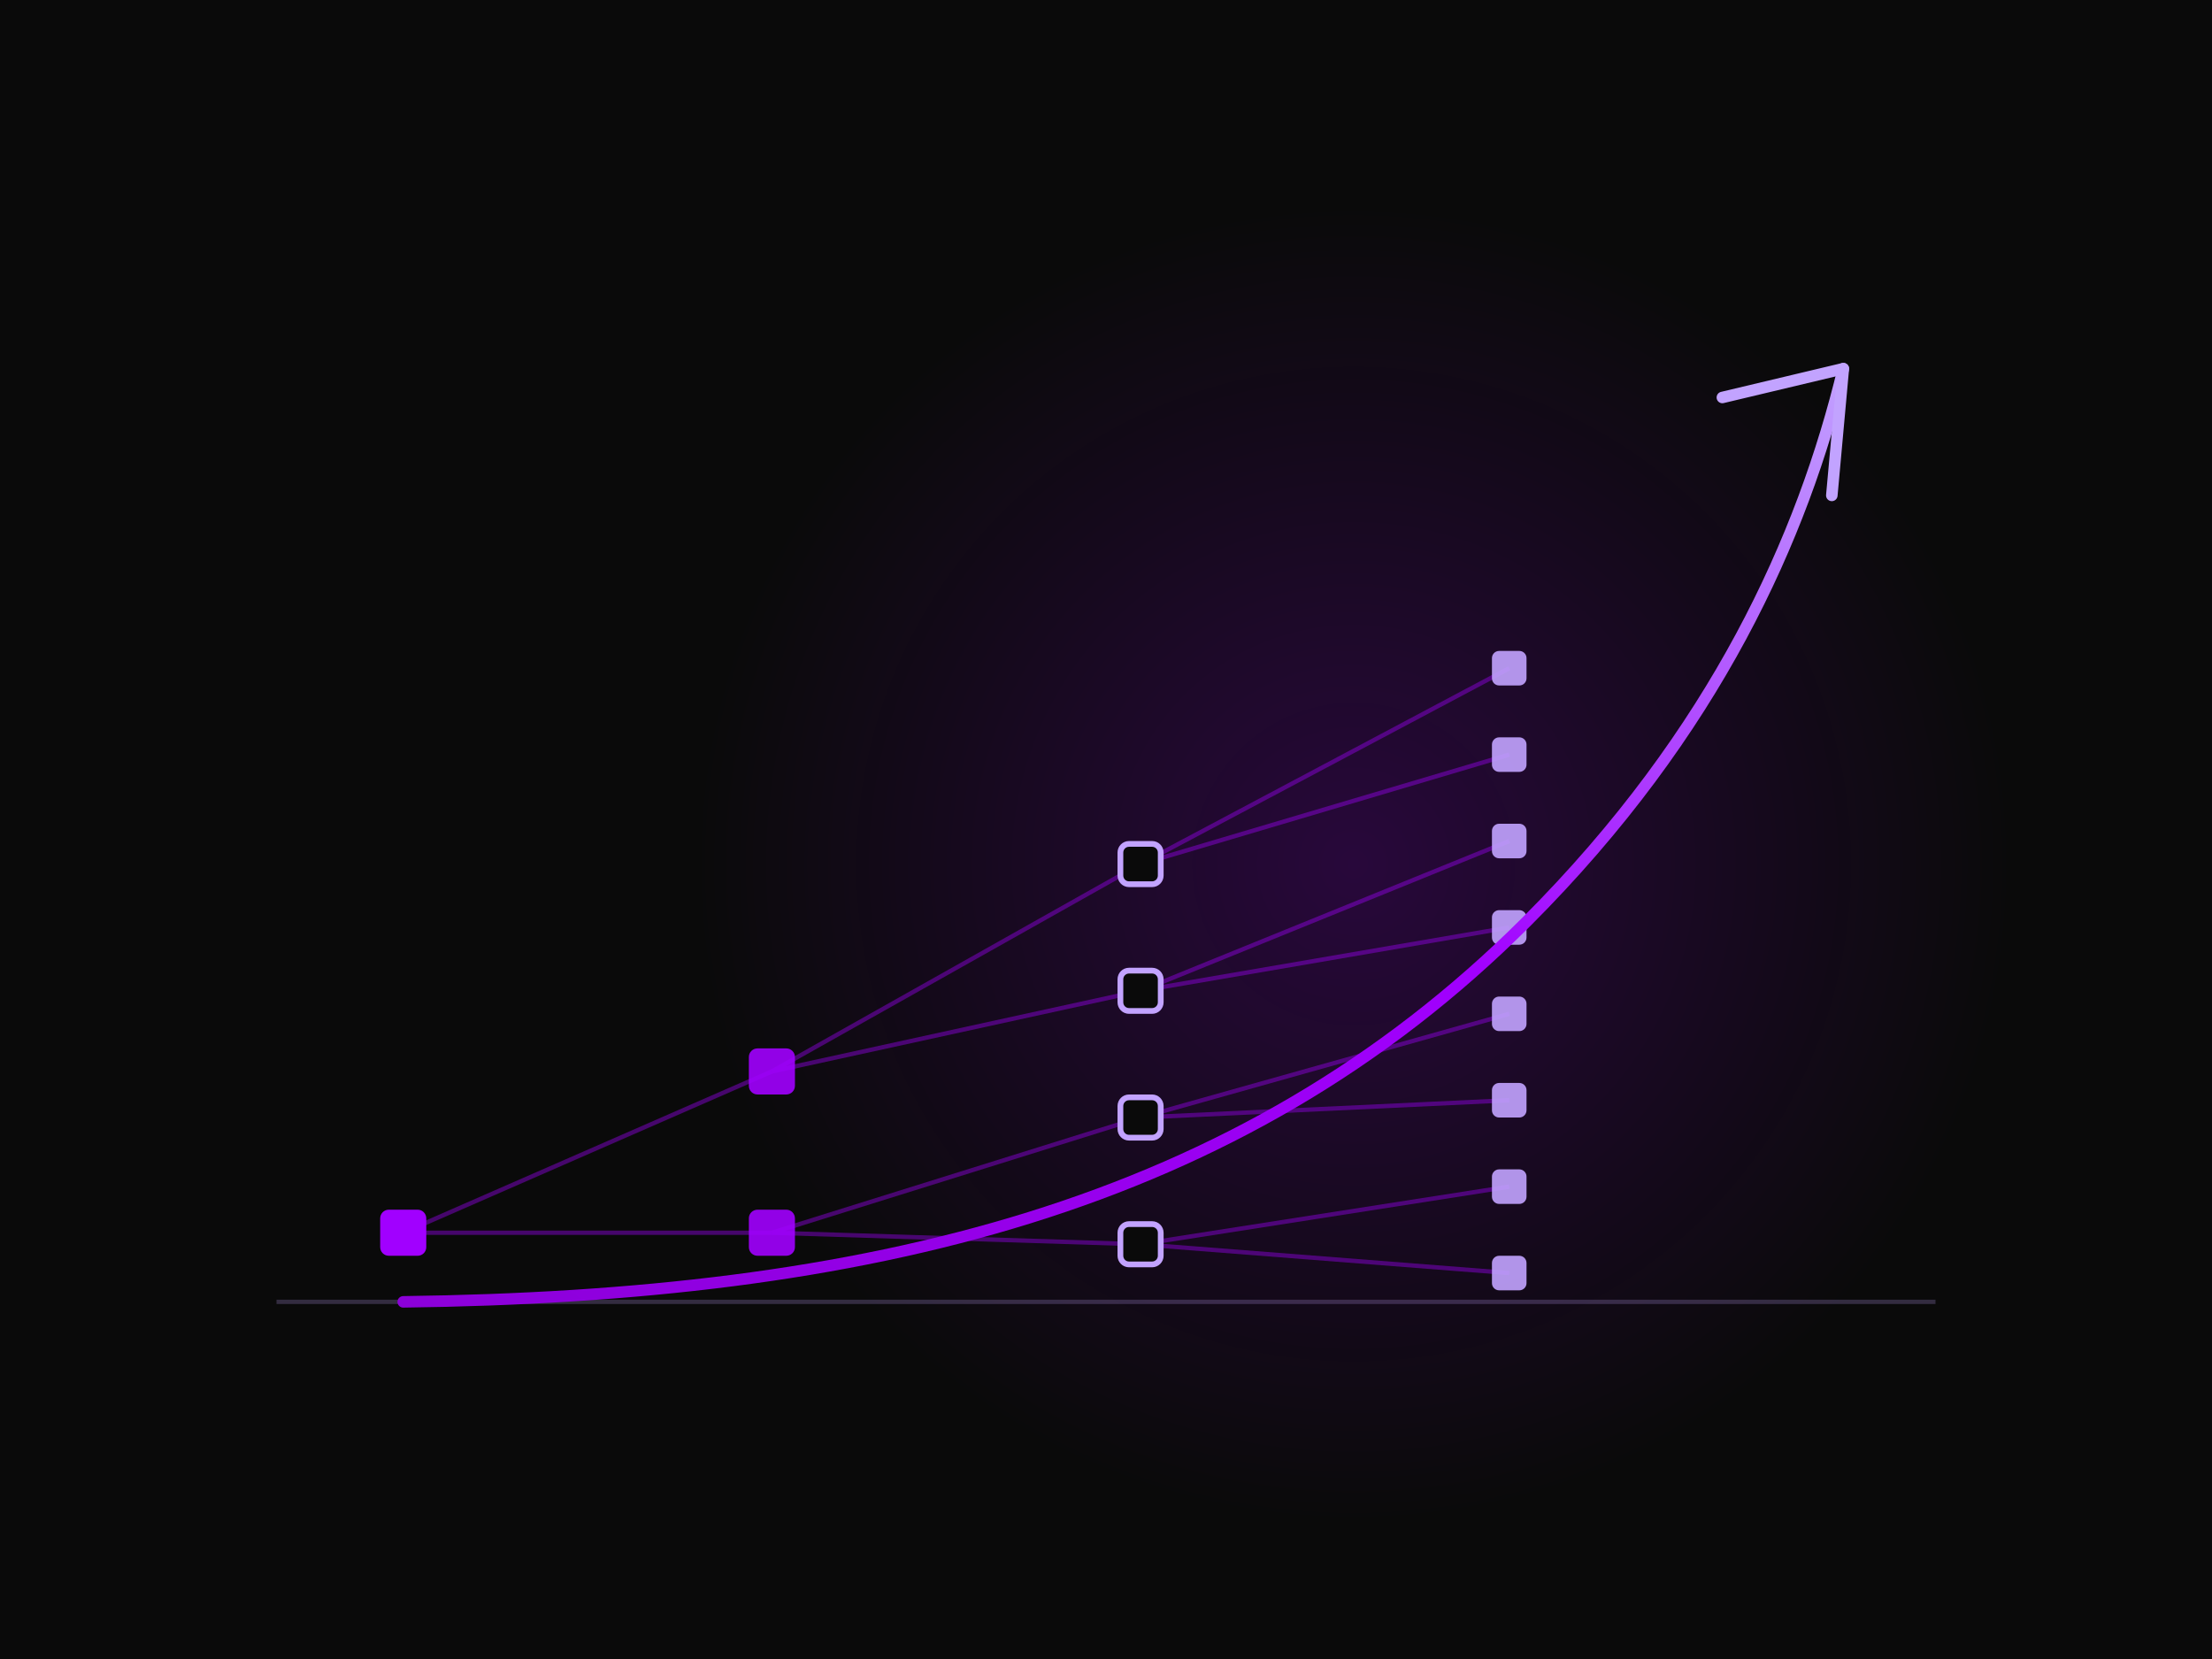
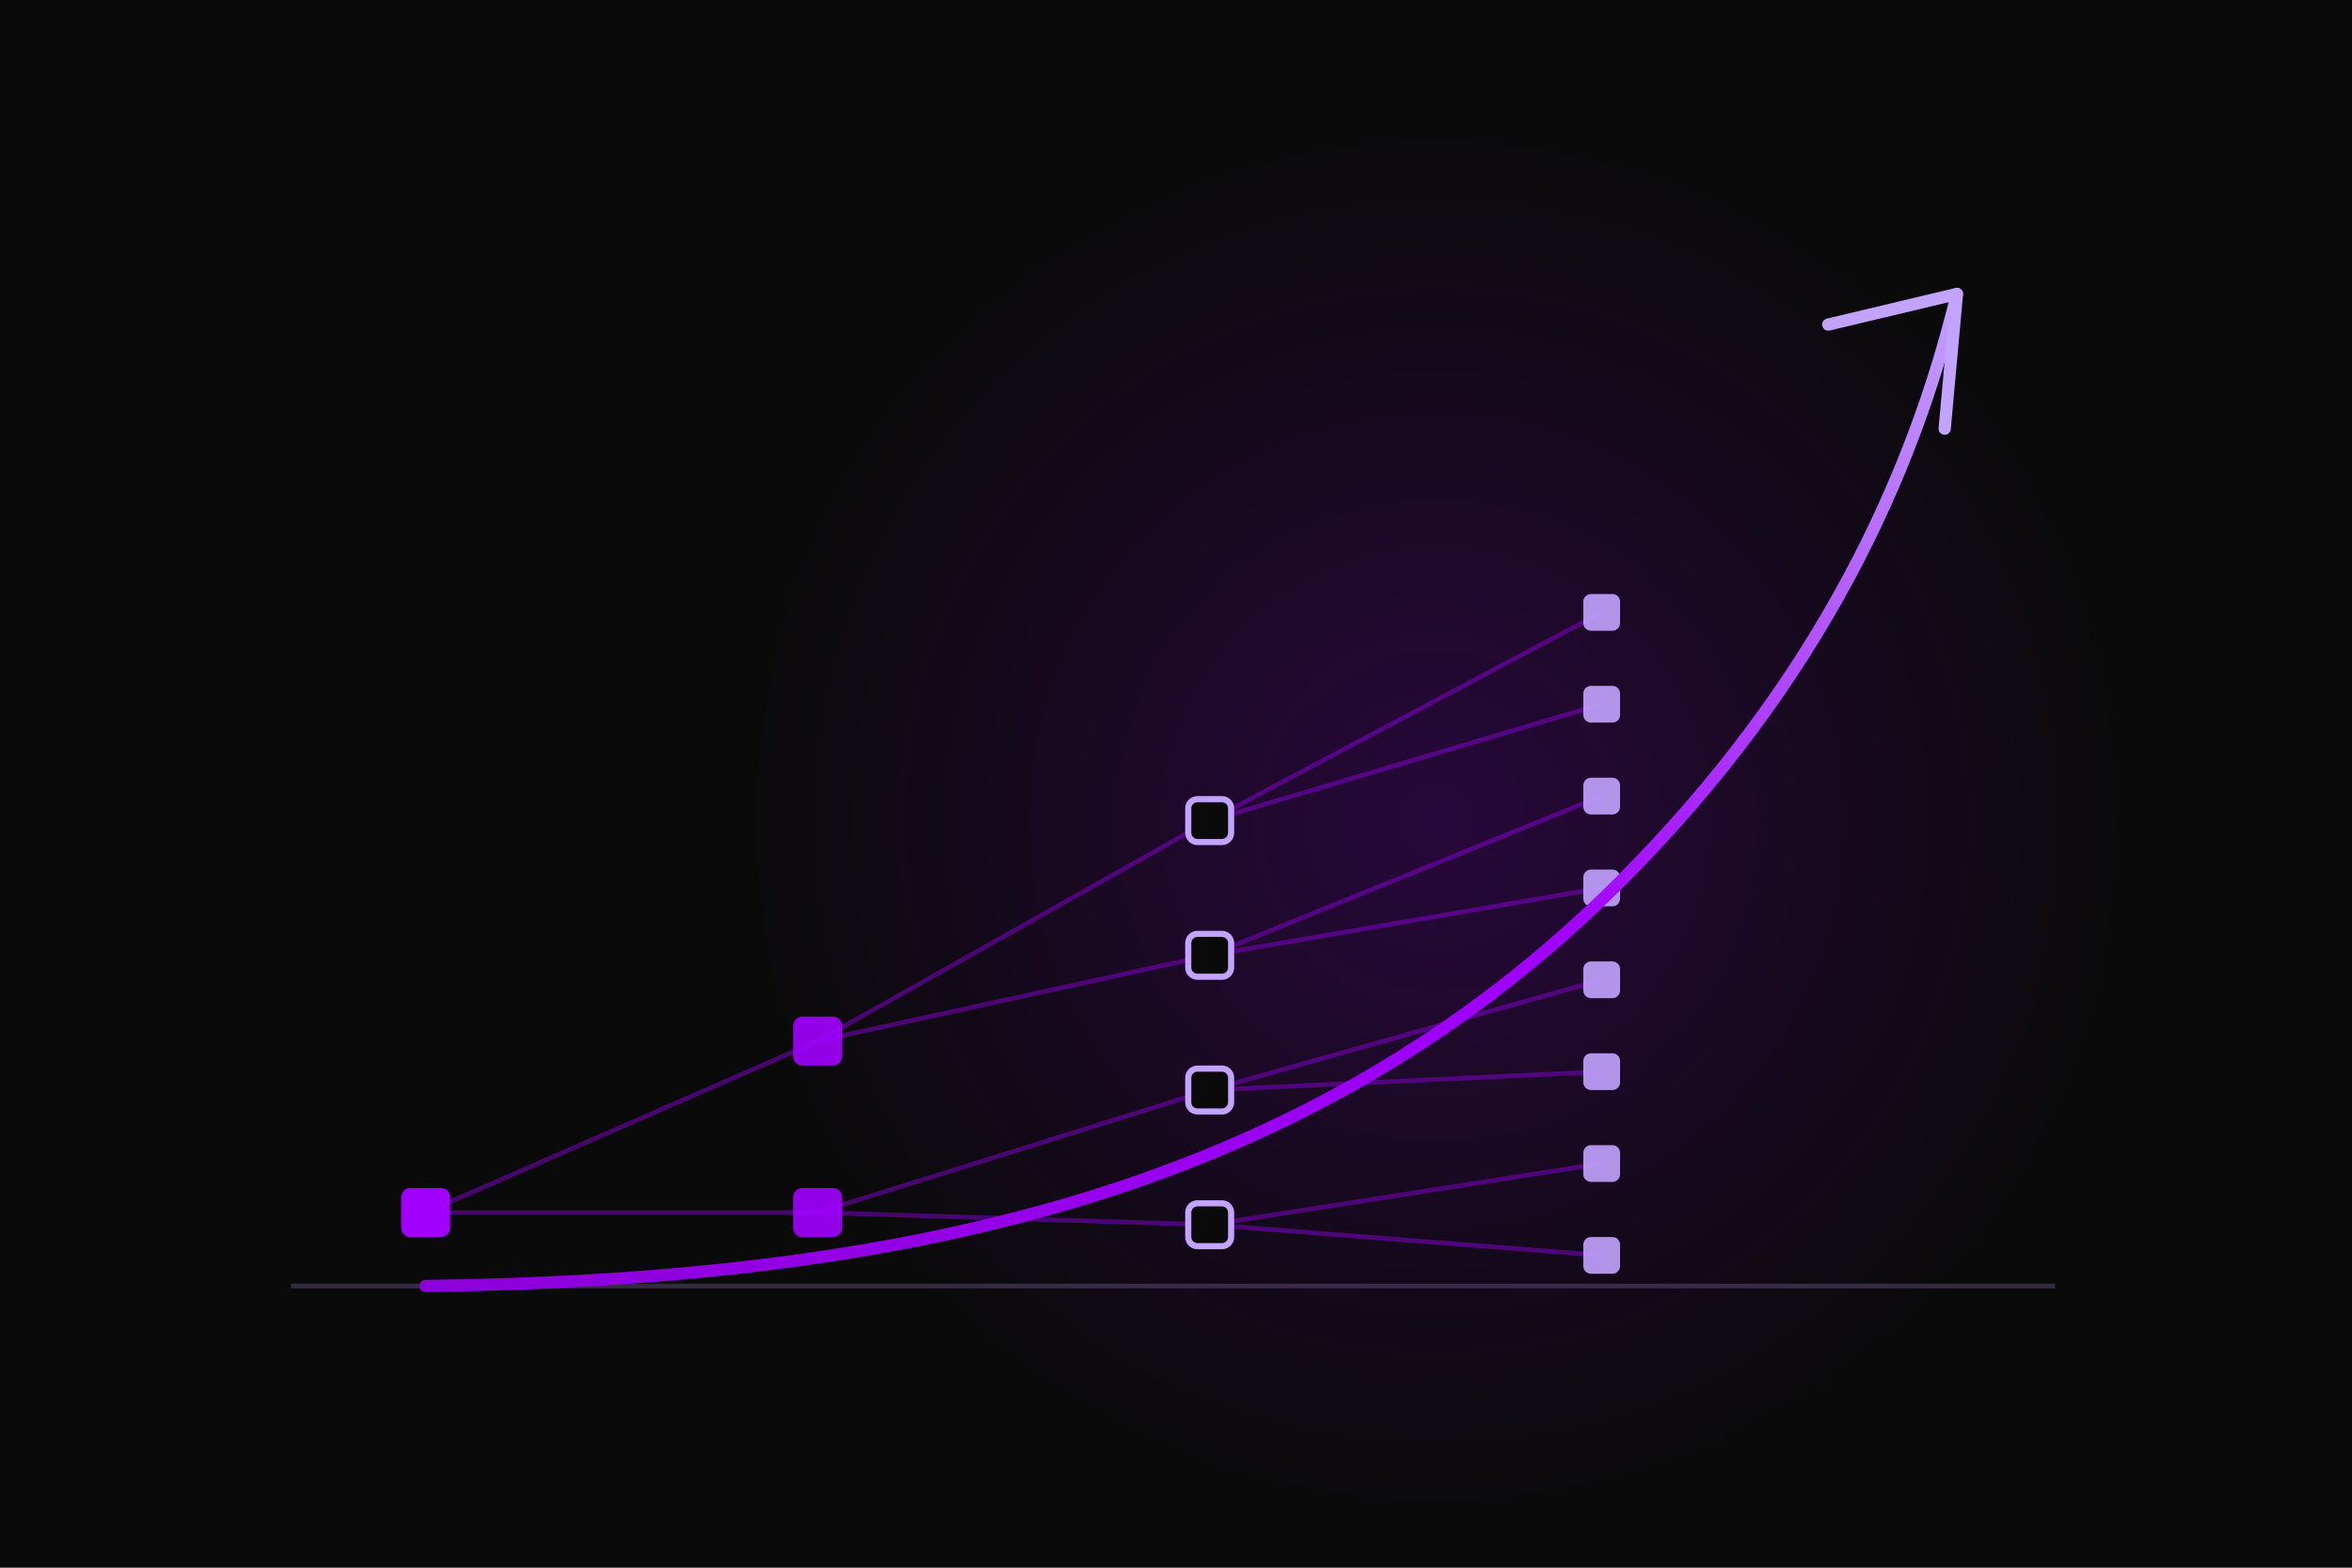
- <svg xmlns="http://www.w3.org/2000/svg" width="1024" height="768" viewBox="0 0 768 576" preserveAspectRatio="xMidYMid meet" version="1.0">
+ <svg xmlns="http://www.w3.org/2000/svg" width="768" height="512" viewBox="0 0 768 512" preserveAspectRatio="xMidYMid meet" version="1.0">
  <defs>
    <linearGradient id="x-curve" x1="0" y1="1" x2="1" y2="0">
      <stop offset="0" stop-color="#8C00D9" />
      <stop offset="0.55" stop-color="#A100FF" />
      <stop offset="1" stop-color="#C2A3FF" />
    </linearGradient>
    <radialGradient id="x-glow" cx="0.5" cy="0.5" r="0.5">
      <stop offset="0" stop-color="#A100FF" stop-opacity="0.20" />
      <stop offset="1" stop-color="#A100FF" stop-opacity="0" />
    </radialGradient>
  </defs>
-   <rect width="768" height="576" fill="#0A0A0A" />
-   <circle cx="470" cy="300" r="230" fill="url(#x-glow)" />
-   <path d="M 96 452 L 672 452" stroke="#C2A3FF" stroke-width="1.5" opacity="0.22" fill="none" />
-   <g fill="none" stroke="#A100FF" stroke-width="1.5" opacity="0.40">
-     <path d="M 140 428 L 268 372 M 140 428 L 268 428" />
-     <path d="M 268 372 L 396 300 M 268 372 L 396 344 M 268 428 L 396 388 M 268 428 L 396 432" />
-     <path d="M 396 300 L 524 232 M 396 300 L 524 262 M 396 344 L 524 292 M 396 344 L 524 322" />
-     <path d="M 396 388 L 524 352 M 396 388 L 524 382 M 396 432 L 524 412 M 396 432 L 524 442" />
+   <rect width="768" height="512" fill="#0A0A0A" />
+   <g transform="translate(-1 -32)">
+     <circle cx="470" cy="300" r="230" fill="url(#x-glow)" />
+     <path d="M 96 452 L 672 452" stroke="#C2A3FF" stroke-width="1.5" opacity="0.22" fill="none" />
+     <g fill="none" stroke="#A100FF" stroke-width="1.5" opacity="0.40">
+       <path d="M 140 428 L 268 372 M 140 428 L 268 428" />
+       <path d="M 268 372 L 396 300 M 268 372 L 396 344 M 268 428 L 396 388 M 268 428 L 396 432" />
+       <path d="M 396 300 L 524 232 M 396 300 L 524 262 M 396 344 L 524 292 M 396 344 L 524 322" />
+       <path d="M 396 388 L 524 352 M 396 388 L 524 382 M 396 432 L 524 412 M 396 432 L 524 442" />
+     </g>
+     <g fill="#A100FF">
+       <rect x="132" y="420" width="16" height="16" rx="3" />
+       <rect x="260" y="364" width="16" height="16" rx="3" opacity="0.9" />
+       <rect x="260" y="420" width="16" height="16" rx="3" opacity="0.9" />
+     </g>
+     <g fill="#0A0A0A" stroke="#C2A3FF" stroke-width="2">
+       <rect x="389" y="293" width="14" height="14" rx="3" />
+       <rect x="389" y="337" width="14" height="14" rx="3" />
+       <rect x="389" y="381" width="14" height="14" rx="3" />
+       <rect x="389" y="425" width="14" height="14" rx="3" />
+     </g>
+     <g fill="#C2A3FF" opacity="0.9">
+       <rect x="518" y="226" width="12" height="12" rx="2.5" />
+       <rect x="518" y="256" width="12" height="12" rx="2.5" />
+       <rect x="518" y="286" width="12" height="12" rx="2.5" />
+       <rect x="518" y="316" width="12" height="12" rx="2.5" />
+       <rect x="518" y="346" width="12" height="12" rx="2.5" />
+       <rect x="518" y="376" width="12" height="12" rx="2.5" />
+       <rect x="518" y="406" width="12" height="12" rx="2.5" />
+       <rect x="518" y="436" width="12" height="12" rx="2.5" />
+     </g>
+     <path d="M 140 452 C 300 450, 430 420, 530 320 C 596 254, 626 186, 640 128" fill="none" stroke="url(#x-curve)" stroke-width="4" stroke-linecap="round" />
+     <path d="M 640 128 L 636 172 M 640 128 L 598 138" stroke="#C2A3FF" stroke-width="4" stroke-linecap="round" stroke-linejoin="round" fill="none" />
  </g>
-   <g fill="#A100FF">
-     <rect x="132" y="420" width="16" height="16" rx="3" />
-     <rect x="260" y="364" width="16" height="16" rx="3" opacity="0.9" />
-     <rect x="260" y="420" width="16" height="16" rx="3" opacity="0.9" />
-   </g>
-   <g fill="#0A0A0A" stroke="#C2A3FF" stroke-width="2">
-     <rect x="389" y="293" width="14" height="14" rx="3" />
-     <rect x="389" y="337" width="14" height="14" rx="3" />
-     <rect x="389" y="381" width="14" height="14" rx="3" />
-     <rect x="389" y="425" width="14" height="14" rx="3" />
-   </g>
-   <g fill="#C2A3FF" opacity="0.9">
-     <rect x="518" y="226" width="12" height="12" rx="2.5" />
-     <rect x="518" y="256" width="12" height="12" rx="2.5" />
-     <rect x="518" y="286" width="12" height="12" rx="2.5" />
-     <rect x="518" y="316" width="12" height="12" rx="2.5" />
-     <rect x="518" y="346" width="12" height="12" rx="2.5" />
-     <rect x="518" y="376" width="12" height="12" rx="2.5" />
-     <rect x="518" y="406" width="12" height="12" rx="2.5" />
-     <rect x="518" y="436" width="12" height="12" rx="2.5" />
-   </g>
-   <path d="M 140 452 C 300 450, 430 420, 530 320 C 596 254, 626 186, 640 128" fill="none" stroke="url(#x-curve)" stroke-width="4" stroke-linecap="round" />
-   <path d="M 640 128 L 636 172 M 640 128 L 598 138" stroke="#C2A3FF" stroke-width="4" stroke-linecap="round" stroke-linejoin="round" fill="none" />
</svg>
